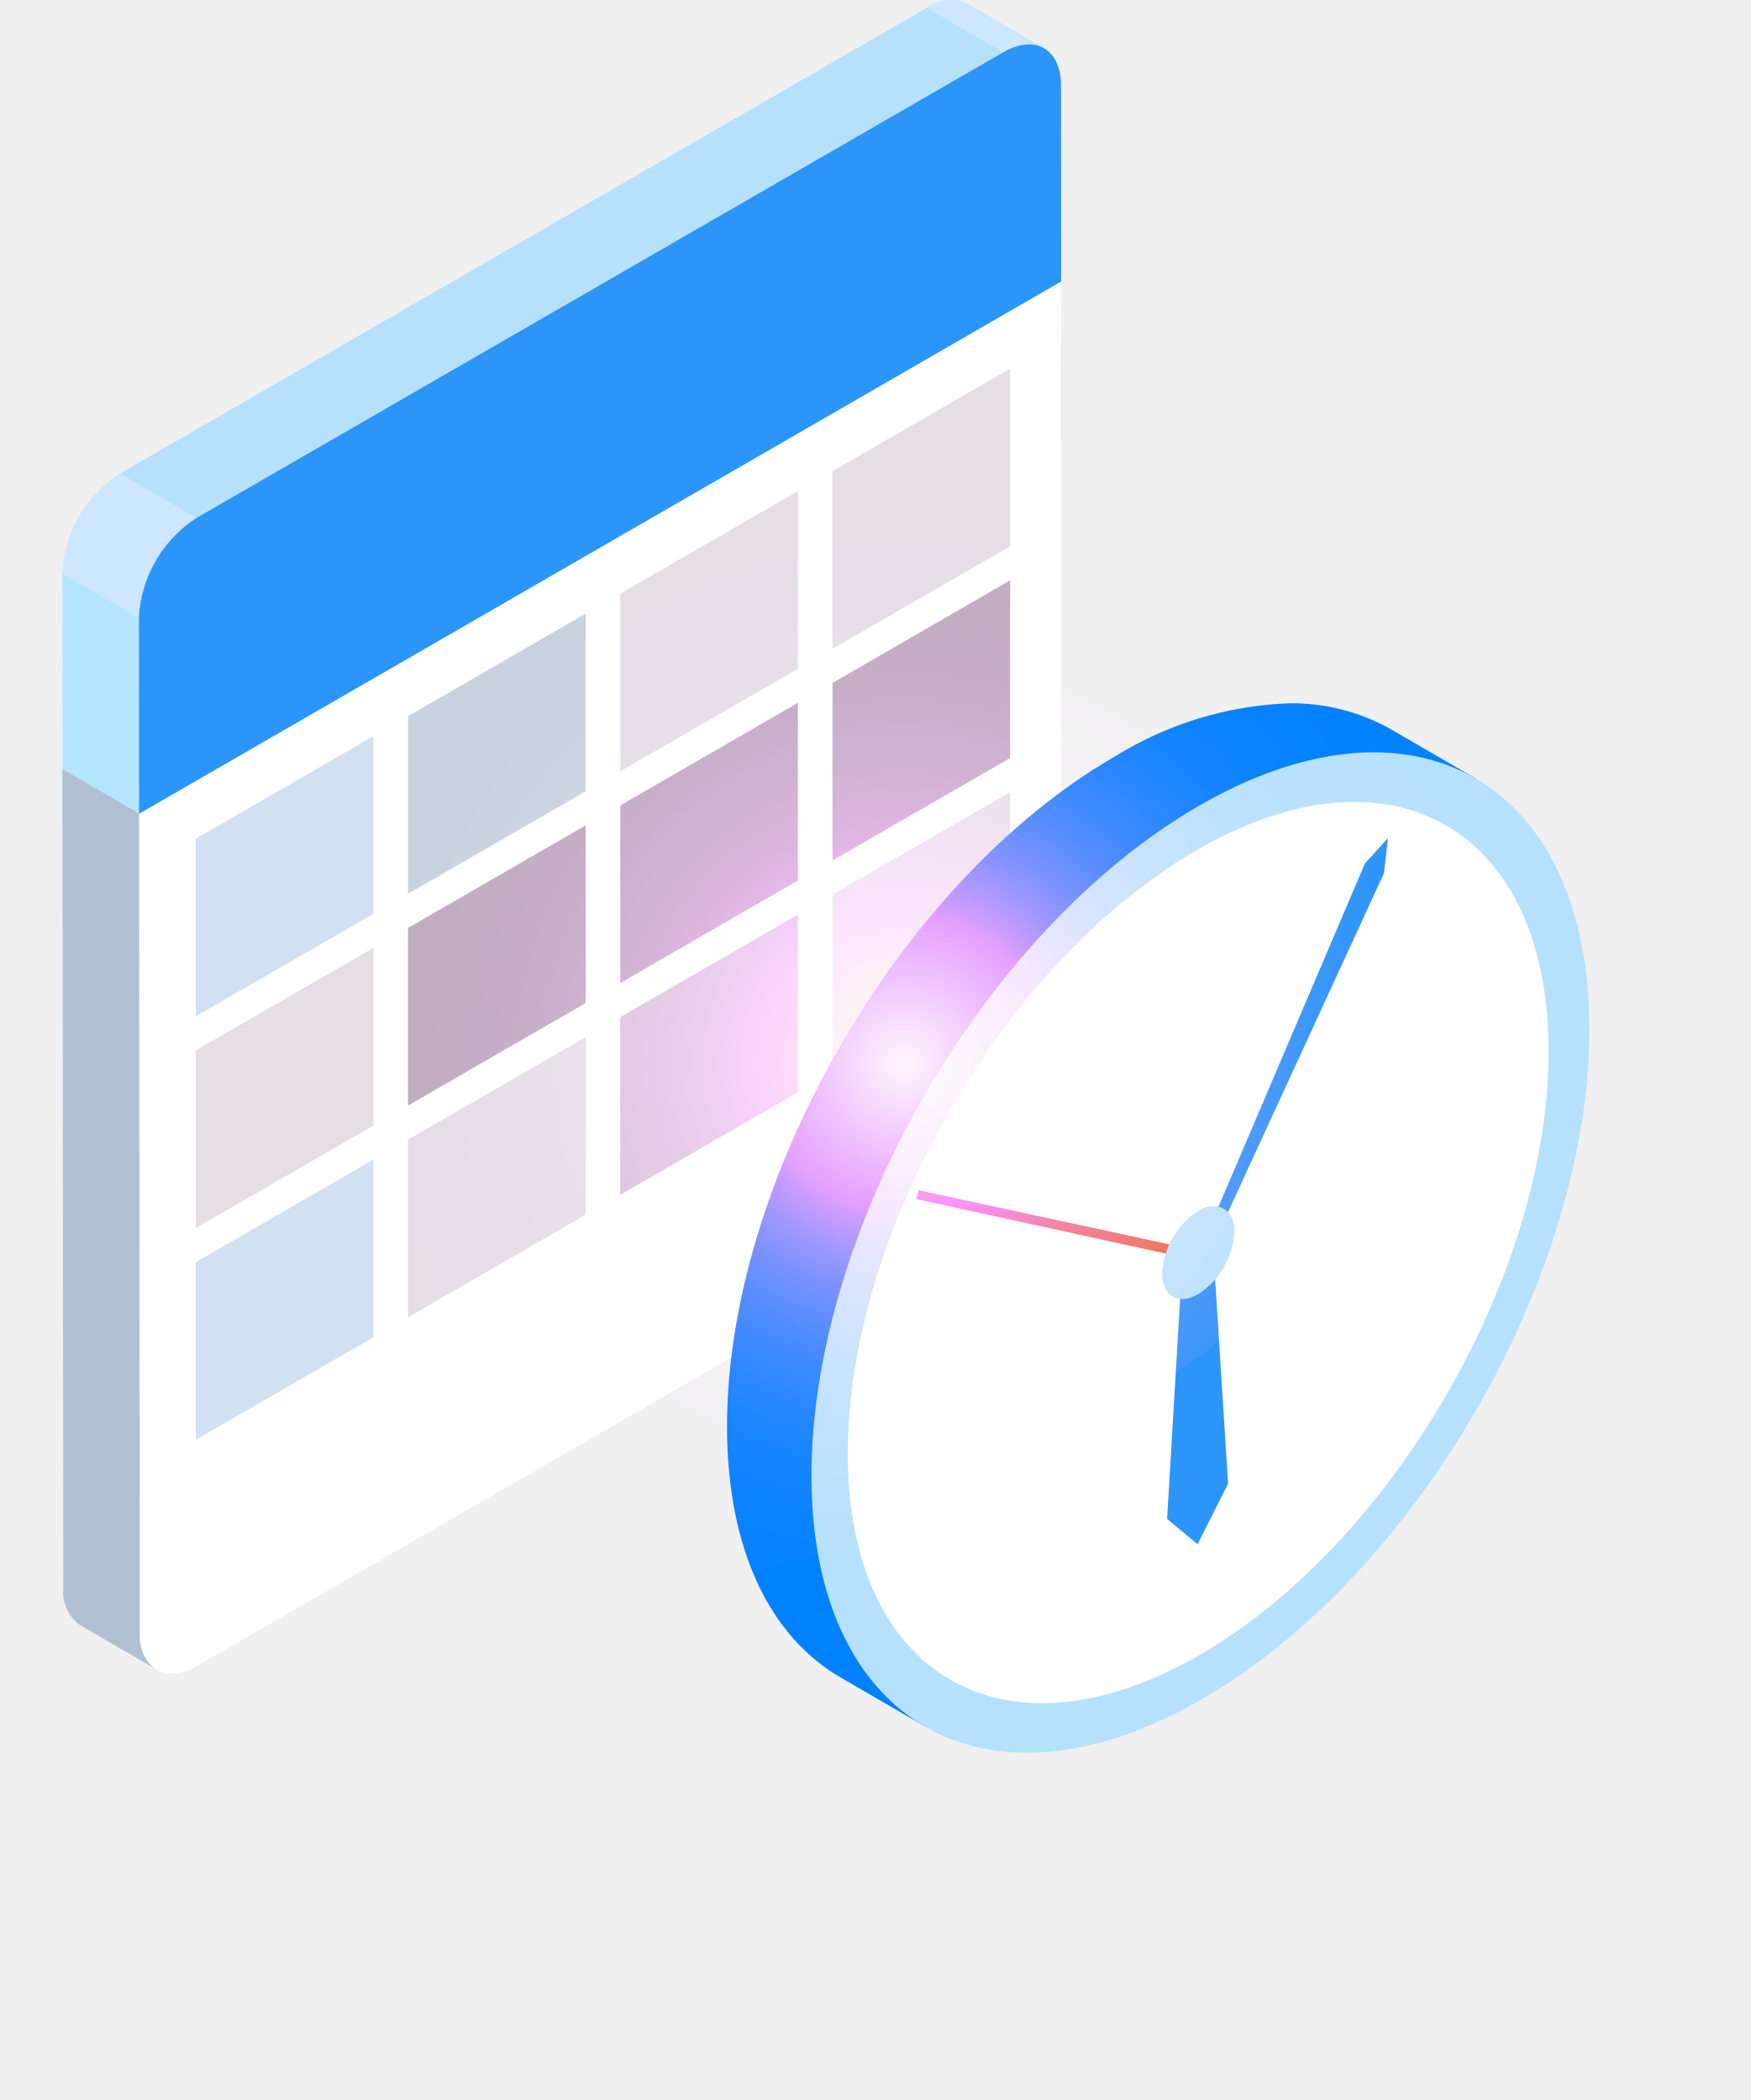
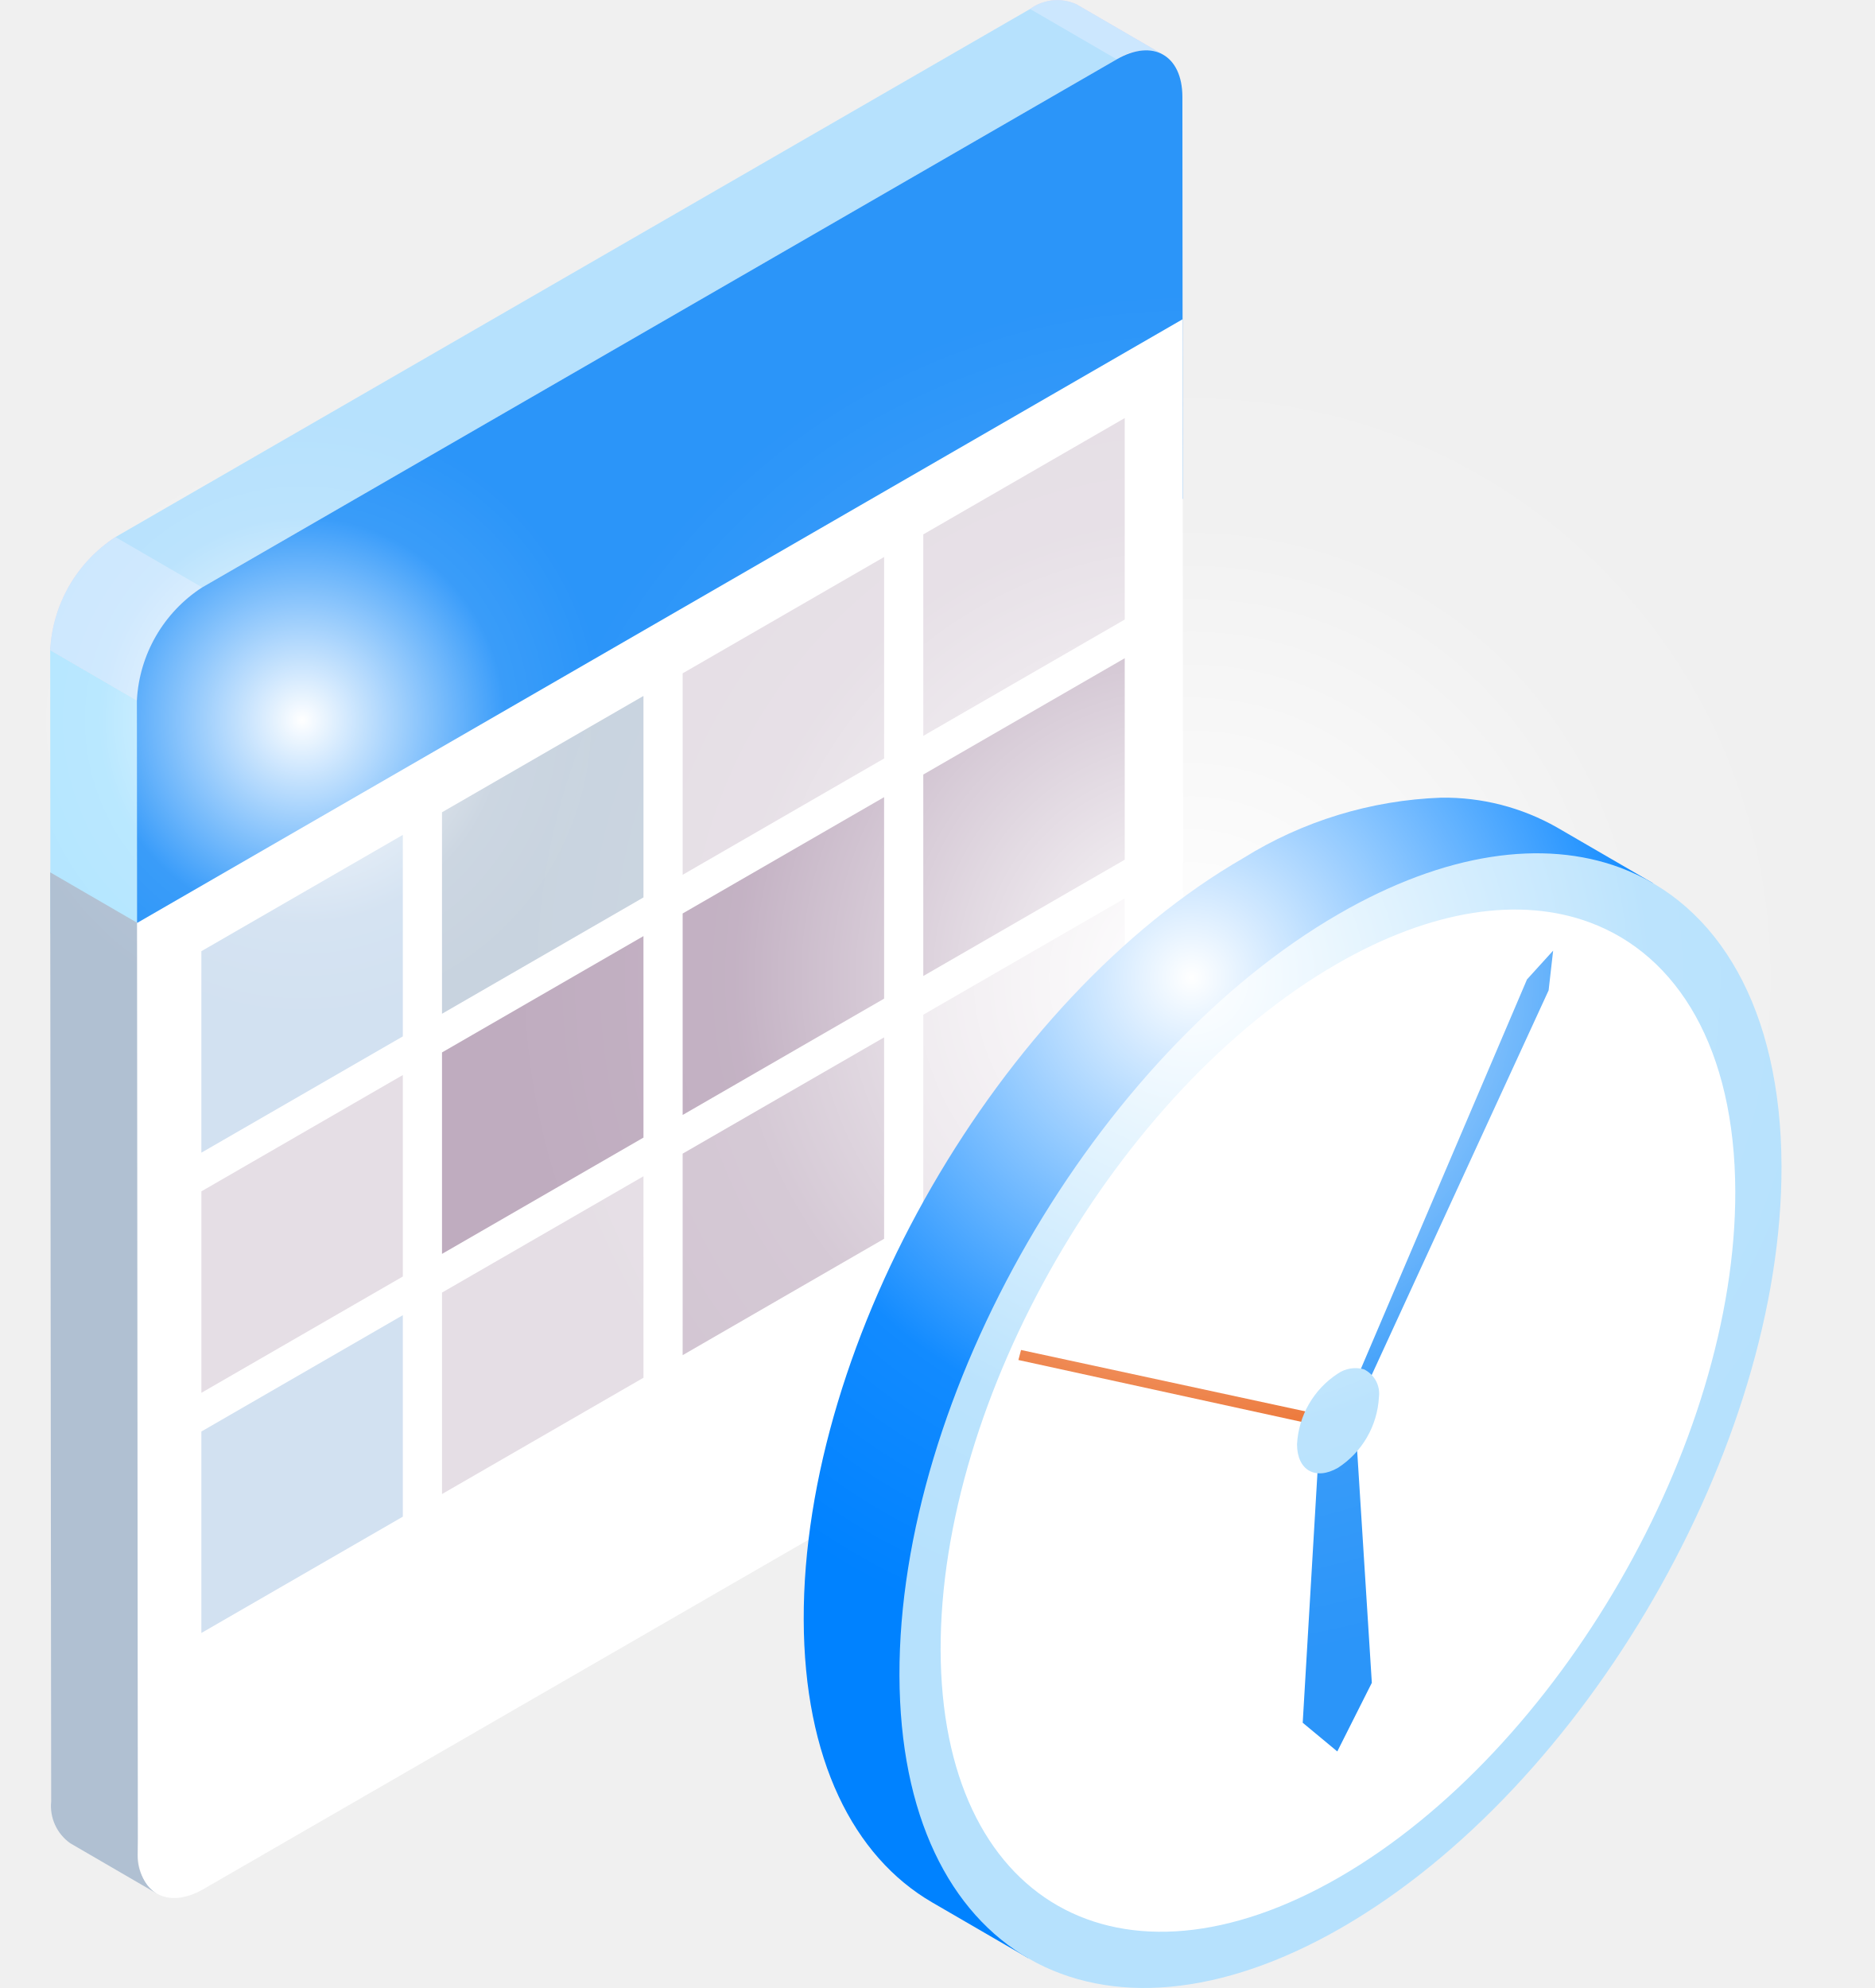
- <svg xmlns="http://www.w3.org/2000/svg" xmlns:xlink="http://www.w3.org/1999/xlink" id="Grupo_1034295" data-name="Grupo 1034295" width="124.953" height="149.898" viewBox="0 0 124.953 149.898">
+ <svg xmlns="http://www.w3.org/2000/svg" xmlns:xlink="http://www.w3.org/1999/xlink" width="117.987" height="125.113" viewBox="0 0 117.987 125.113">
  <defs>
    <clipPath id="clip-path">
-       <rect id="Rectángulo_328463" data-name="Rectángulo 328463" width="124.953" height="149.898" fill="none" />
+       <rect id="Rectángulo_328445" data-name="Rectángulo 328445" width="71.277" height="63.599" fill="none" />
    </clipPath>
    <clipPath id="clip-path-2">
-       <rect id="Rectángulo_328457" data-name="Rectángulo 328457" width="124.952" height="149.898" fill="none" />
+       <path id="Trazado_628002" data-name="Trazado 628002" d="M67.429.278A2.91,2.91,0,0,0,64.5.565L6.934,33.8a9.046,9.046,0,0,0-4.107,7.112l5.455,3.17a9.046,9.046,0,0,1,4.107-7.112L69.951,3.735a2.91,2.91,0,0,1,2.933-.287Z" transform="translate(-2.827 0)" fill="#b6e1fd" />
    </clipPath>
    <clipPath id="clip-path-3">
-       <rect id="Rectángulo_328445" data-name="Rectángulo 328445" width="71.277" height="63.599" fill="none" />
+       <rect id="Rectángulo_328443" data-name="Rectángulo 328443" width="8.387" height="3.735" fill="none" />
    </clipPath>
    <clipPath id="clip-path-4">
-       <path id="Trazado_628002" data-name="Trazado 628002" d="M67.429.278A2.91,2.91,0,0,0,64.5.565L6.934,33.8a9.046,9.046,0,0,0-4.107,7.112l5.455,3.17a9.046,9.046,0,0,1,4.107-7.112L69.951,3.735a2.91,2.91,0,0,1,2.933-.287Z" transform="translate(-2.827 0)" fill="#b6e1fd" />
+       <rect id="Rectángulo_328444" data-name="Rectángulo 328444" width="9.562" height="10.283" fill="none" />
    </clipPath>
    <clipPath id="clip-path-5">
-       <rect id="Rectángulo_328443" data-name="Rectángulo 328443" width="8.387" height="3.735" fill="none" />
+       <rect id="Rectángulo_328447" data-name="Rectángulo 328447" width="61.682" height="40.346" fill="none" />
    </clipPath>
    <clipPath id="clip-path-6">
-       <rect id="Rectángulo_328444" data-name="Rectángulo 328444" width="9.562" height="10.283" fill="none" />
-     </clipPath>
-     <clipPath id="clip-path-7">
-       <rect id="Rectángulo_328447" data-name="Rectángulo 328447" width="61.682" height="40.346" fill="none" />
-     </clipPath>
-     <clipPath id="clip-path-8">
      <path id="Trazado_628006" data-name="Trazado 628006" d="M10.915,34.895A9.44,9.44,0,0,0,6.78,39.671,8.992,8.992,0,0,0,6.352,41.3a5.749,5.749,0,0,0-.074,1.046c.008.241.013.369.013.369a6.822,6.822,0,0,1,.254-1.374A7.452,7.452,0,0,1,7.332,39.5a11.451,11.451,0,0,1,4.089-4.023C16.381,32.5,67.96,2.368,67.96,2.368S16.1,31.811,10.915,34.895" transform="translate(-6.278 -2.368)" fill="none" />
    </clipPath>
    <radialGradient id="radial-gradient" cx="0.295" cy="0.505" r="2.079" gradientTransform="matrix(0.654, 0, 0, -1, -0.056, 7.245)" gradientUnits="objectBoundingBox">
      <stop offset="0" stop-color="#ffaff5" />
      <stop offset="0.019" stop-color="#f9abef" />
      <stop offset="0.389" stop-color="#90628a" />
      <stop offset="0.686" stop-color="#422d3f" />
      <stop offset="0.896" stop-color="#120c11" />
      <stop offset="1" />
    </radialGradient>
-     <clipPath id="clip-path-9">
-       <rect id="Rectángulo_328449" data-name="Rectángulo 328449" width="27.87" height="27.87" fill="none" />
-     </clipPath>
-     <clipPath id="clip-path-10">
-       <path id="Trazado_628007" data-name="Trazado 628007" d="M23.788,18.895a13.935,13.935,0,1,1-19.707,0,13.934,13.934,0,0,1,19.707,0" transform="translate(0 -14.813)" fill="none" />
-     </clipPath>
-     <radialGradient id="radial-gradient-2" cx="0.5" cy="0.5" r="0.322" gradientTransform="matrix(1, 0, 0, -1, 0, 6.205)" gradientUnits="objectBoundingBox">
-       <stop offset="0" stop-color="#ffa962" />
-       <stop offset="0.005" stop-color="#f5a25e" />
-       <stop offset="0.035" stop-color="#c7844c" />
-       <stop offset="0.069" stop-color="#9c673c" />
-       <stop offset="0.105" stop-color="#774e2d" />
-       <stop offset="0.144" stop-color="#563921" />
-       <stop offset="0.188" stop-color="#3b2716" />
-       <stop offset="0.237" stop-color="#25180e" />
-       <stop offset="0.294" stop-color="#140d07" />
-       <stop offset="0.364" stop-color="#080503" />
-       <stop offset="0.464" stop-color="#010100" />
-       <stop offset="0.739" />
-       <stop offset="1" />
-     </radialGradient>
-     <clipPath id="clip-path-11">
+     <clipPath id="clip-path-7">
      <rect id="Rectángulo_328450" data-name="Rectángulo 328450" width="12.68" height="20.001" fill="none" />
    </clipPath>
-     <clipPath id="clip-path-12">
+     <clipPath id="clip-path-8">
      <rect id="Rectángulo_328451" data-name="Rectángulo 328451" width="12.68" height="20.001" fill="#b0c0d2" />
    </clipPath>
-     <clipPath id="clip-path-18">
+     <clipPath id="clip-path-14">
      <path id="Trazado_628022" data-name="Trazado 628022" d="M60.562,35.639C45.229,44.491,32.846,65.947,32.9,83.565c.024,8.751,3.113,14.909,8.095,17.8l6.031,3.5L86.341,37.208l-6.029-3.5a14.345,14.345,0,0,0-7.3-1.874,25.288,25.288,0,0,0-12.454,3.807" transform="translate(-32.896 -31.832)" fill="none" />
    </clipPath>
    <linearGradient id="linear-gradient" x1="-0.373" y1="1.264" x2="-0.355" y2="1.264" gradientUnits="objectBoundingBox">
      <stop offset="0" stop-color="#d2e1f1" />
      <stop offset="0.072" stop-color="#b0c0d2" />
      <stop offset="0.326" stop-color="#b4e6ff" />
      <stop offset="0.627" stop-color="#b6e1fd" />
      <stop offset="0.804" stop-color="#0082ff" />
      <stop offset="1" stop-color="#0082ff" />
    </linearGradient>
-     <clipPath id="clip-path-20">
+     <clipPath id="clip-path-15">
      <rect id="Rectángulo_328460" data-name="Rectángulo 328460" width="45.343" height="51.83" fill="none" />
    </clipPath>
-     <clipPath id="clip-path-21">
+     <clipPath id="clip-path-16">
      <path id="Trazado_628025" data-name="Trazado 628025" d="M38.114,74.028a46.006,46.006,0,0,0-1.4,11.795A53.161,53.161,0,0,1,38.577,74.15c4.648-18.526,25.19-44.662,43.484-39.163-17.4-6.28-39.309,18.44-43.948,39.041" transform="translate(-36.718 -33.993)" fill="none" />
    </clipPath>
-     <radialGradient id="radial-gradient-3" cx="0.282" cy="0.412" r="1.094" gradientTransform="matrix(1.26, 0, 0, -1, 0.332, 3.557)" xlink:href="#radial-gradient" />
-     <clipPath id="clip-path-22">
-       <rect id="Rectángulo_328461" data-name="Rectángulo 328461" width="101.823" height="94.361" fill="none" />
-     </clipPath>
-     <clipPath id="clip-path-23">
-       <path id="Trazado_628031" data-name="Trazado 628031" d="M81.848,13.536c26.636-5,40.943,11.672,31.957,37.239s-37.862,50.349-64.5,55.351S8.365,94.454,17.351,68.887s37.862-50.349,64.5-55.351" transform="translate(-14.667 -12.65)" fill="none" />
-     </clipPath>
-     <radialGradient id="radial-gradient-4" cx="0.5" cy="0.5" r="0.301" gradientTransform="matrix(-0.151, -0.981, -0.77, 0.192, 0.941, 0.955)" gradientUnits="objectBoundingBox">
-       <stop offset="0" stop-color="#ffec3d" />
-       <stop offset="0.217" stop-color="#e53dff" />
-       <stop offset="0.243" stop-color="#cc36e3" />
-       <stop offset="0.293" stop-color="#a12bb4" />
-       <stop offset="0.348" stop-color="#7b2089" />
-       <stop offset="0.407" stop-color="#591764" />
-       <stop offset="0.469" stop-color="#3d1044" />
-       <stop offset="0.536" stop-color="#270a2b" />
-       <stop offset="0.611" stop-color="#150518" />
-       <stop offset="0.697" stop-color="#09020a" />
-       <stop offset="0.805" stop-color="#020002" />
-       <stop offset="1" />
+     <radialGradient id="radial-gradient-2" cx="0.282" cy="0.412" r="1.094" gradientTransform="matrix(1.26, 0, 0, -1, 0.332, 3.557)" xlink:href="#radial-gradient" />
+     <radialGradient id="radial-gradient-3" cx="0.5" cy="0.5" r="0.5" gradientUnits="objectBoundingBox">
+       <stop offset="0" stop-color="#fff" />
+       <stop offset="0.669" stop-color="#fff" stop-opacity="0.071" />
+       <stop offset="1" stop-color="#fff" stop-opacity="0" />
    </radialGradient>
  </defs>
-   <g id="Enmascarar_grupo_878815" data-name="Enmascarar grupo 878815" clip-path="url(#clip-path)">
-     <g id="Grupo_878800" data-name="Grupo 878800" transform="translate(0 0)">
-       <g id="Grupo_878799" data-name="Grupo 878799" clip-path="url(#clip-path-2)">
-         <g id="Grupo_878767" data-name="Grupo 878767" transform="translate(4.458 0)" style="isolation: isolate">
-           <g id="Grupo_878766" data-name="Grupo 878766">
-             <g id="Grupo_878765" data-name="Grupo 878765" clip-path="url(#clip-path-3)">
-               <path id="Trazado_628001" data-name="Trazado 628001" d="M8.282,29.112l-5.455-3.17L2.84,43.764,8.295,45.6Z" transform="translate(-2.827 14.97)" fill="#b4e6ff" />
-               <g id="Grupo_878758" data-name="Grupo 878758" transform="translate(0 0)">
-                 <g id="Grupo_878757" data-name="Grupo 878757" clip-path="url(#clip-path-4)">
-                   <rect id="Rectángulo_328442" data-name="Rectángulo 328442" width="73.345" height="82.798" transform="translate(-19.164 33.022) rotate(-60)" fill="#b6e1fd" />
-                 </g>
-               </g>
-               <g id="Grupo_878761" data-name="Grupo 878761" transform="translate(61.669)" opacity="0.3" style="mix-blend-mode: screen;isolation: isolate">
-                 <g id="Grupo_878760" data-name="Grupo 878760" transform="translate(0)">
-                   <g id="Grupo_878759" data-name="Grupo 878759" clip-path="url(#clip-path-5)">
-                     <path id="Trazado_628003" data-name="Trazado 628003" d="M44.864.278a2.91,2.91,0,0,0-2.933.287l5.455,3.17a2.91,2.91,0,0,1,2.933-.287Z" transform="translate(-41.931 0)" fill="#ffaff5" />
-                   </g>
-                 </g>
-               </g>
-               <g id="Grupo_878764" data-name="Grupo 878764" transform="translate(0 33.799)" opacity="0.3" style="mix-blend-mode: screen;isolation: isolate">
-                 <g id="Grupo_878763" data-name="Grupo 878763">
-                   <g id="Grupo_878762" data-name="Grupo 878762" clip-path="url(#clip-path-6)">
-                     <path id="Trazado_628004" data-name="Trazado 628004" d="M6.934,21.432a9.049,9.049,0,0,0-4.107,7.112l5.455,3.17A9.049,9.049,0,0,1,12.389,24.6Z" transform="translate(-2.827 -21.432)" fill="#ffaff5" />
-                   </g>
-                 </g>
-               </g>
-               <path id="Trazado_628005" data-name="Trazado 628005" d="M72.088,4.931c-.008-2.619-1.861-3.668-4.133-2.356L10.393,35.809a9.042,9.042,0,0,0-4.107,7.112L6.3,62.438l65.809-32.2Z" transform="translate(-0.831 1.16)" fill="#2b95f9" />
+   <g id="Grupo_1034305" data-name="Grupo 1034305" transform="translate(10541.987 12093.6)">
+     <g id="Grupo_878767" data-name="Grupo 878767" transform="translate(-10538.828 -12093.601)" style="isolation: isolate">
+       <g id="Grupo_878766" data-name="Grupo 878766">
+         <g id="Grupo_878765" data-name="Grupo 878765" clip-path="url(#clip-path)">
+           <path id="Trazado_628001" data-name="Trazado 628001" d="M8.282,29.112l-5.455-3.17L2.84,43.764,8.295,45.6Z" transform="translate(-2.827 14.97)" fill="#b4e6ff" />
+           <g id="Grupo_878758" data-name="Grupo 878758" transform="translate(0 0)">
+             <g id="Grupo_878757" data-name="Grupo 878757" clip-path="url(#clip-path-2)">
+               <rect id="Rectángulo_328442" data-name="Rectángulo 328442" width="73.345" height="82.798" transform="translate(-19.164 33.022) rotate(-60)" fill="#b6e1fd" />
            </g>
          </g>
-         </g>
-         <g id="Grupo_878772" data-name="Grupo 878772" transform="translate(9.9 3.735)" style="mix-blend-mode: screen;isolation: isolate">
-           <g id="Grupo_878771" data-name="Grupo 878771">
-             <g id="Grupo_878770" data-name="Grupo 878770" clip-path="url(#clip-path-7)">
-               <g id="Grupo_878769" data-name="Grupo 878769" transform="translate(0 -0.001)">
-                 <g id="Grupo_878768" data-name="Grupo 878768" clip-path="url(#clip-path-8)">
-                   <rect id="Rectángulo_328446" data-name="Rectángulo 328446" width="61.685" height="40.347" transform="translate(-0.002 0)" fill="url(#radial-gradient)" />
-                 </g>
+           <g id="Grupo_878761" data-name="Grupo 878761" transform="translate(61.669)" opacity="0.3" style="mix-blend-mode: screen;isolation: isolate">
+             <g id="Grupo_878760" data-name="Grupo 878760" transform="translate(0)">
+               <g id="Grupo_878759" data-name="Grupo 878759" clip-path="url(#clip-path-3)">
+                 <path id="Trazado_628003" data-name="Trazado 628003" d="M44.864.278a2.91,2.91,0,0,0-2.933.287l5.455,3.17a2.91,2.91,0,0,1,2.933-.287Z" transform="translate(-41.931 0)" fill="#ffaff5" />
              </g>
            </g>
          </g>
-         </g>
-         <g id="Grupo_878777" data-name="Grupo 878777" transform="translate(0 23.36)" style="mix-blend-mode: color-dodge;isolation: isolate">
-           <g id="Grupo_878776" data-name="Grupo 878776">
-             <g id="Grupo_878775" data-name="Grupo 878775" clip-path="url(#clip-path-9)">
-               <g id="Grupo_878774" data-name="Grupo 878774" transform="translate(0 0)">
-                 <g id="Grupo_878773" data-name="Grupo 878773" clip-path="url(#clip-path-10)">
-                   <rect id="Rectángulo_328448" data-name="Rectángulo 328448" width="43.263" height="43.263" transform="translate(-16.656 13.935) rotate(-45)" fill="url(#radial-gradient-2)" />
-                 </g>
+           <g id="Grupo_878764" data-name="Grupo 878764" transform="translate(0 33.799)" opacity="0.3" style="mix-blend-mode: screen;isolation: isolate">
+             <g id="Grupo_878763" data-name="Grupo 878763">
+               <g id="Grupo_878762" data-name="Grupo 878762" clip-path="url(#clip-path-4)">
+                 <path id="Trazado_628004" data-name="Trazado 628004" d="M6.934,21.432a9.049,9.049,0,0,0-4.107,7.112l5.455,3.17A9.049,9.049,0,0,1,12.389,24.6Z" transform="translate(-2.827 -21.432)" fill="#ffaff5" />
              </g>
            </g>
          </g>
+           <path id="Trazado_628005" data-name="Trazado 628005" d="M72.088,4.931c-.008-2.619-1.861-3.668-4.133-2.356L10.393,35.809a9.042,9.042,0,0,0-4.107,7.112L6.3,62.438l65.809-32.2Z" transform="translate(-0.831 1.16)" fill="#2b95f9" />
        </g>
-         <path id="Trazado_628008" data-name="Trazado 628008" d="M8.344,96.451l2.123-57.207L2.827,34.812l.062,58.469a2.876,2.876,0,0,0,1.2,2.635l5.455,3.17a2.874,2.874,0,0,1-1.2-2.635" transform="translate(1.631 20.088)" fill="#b0c0d2" />
-         <path id="Trazado_628009" data-name="Trazado 628009" d="M6.344,109.186c.008,2.612,1.859,3.66,4.133,2.348L68.04,78.3a9.043,9.043,0,0,0,4.107-7.106l-.052-58.452L6.292,50.736Z" transform="translate(3.631 7.353)" fill="#fff" />
-         <path id="Trazado_628010" data-name="Trazado 628010" d="M21.539,46,8.86,53.318V40.639l12.679-7.321Z" transform="translate(5.113 19.226)" fill="#d2e1f1" />
-         <g id="Grupo_878780" data-name="Grupo 878780" transform="translate(13.972 67.657)" opacity="0.4">
-           <g id="Grupo_878779" data-name="Grupo 878779">
-             <g id="Grupo_878778" data-name="Grupo 878778" clip-path="url(#clip-path-11)">
-               <path id="Trazado_628011" data-name="Trazado 628011" d="M21.539,55.581,8.86,62.9V50.222L21.539,42.9Z" transform="translate(-8.859 -42.901)" fill="#bfacbf" />
-             </g>
-           </g>
-         </g>
-         <path id="Trazado_628012" data-name="Trazado 628012" d="M21.539,65.165,8.86,72.485V59.806l12.679-7.321Z" transform="translate(5.113 30.286)" fill="#d2e1f1" />
-         <g id="Grupo_878783" data-name="Grupo 878783" transform="translate(29.117 43.799)" opacity="0.7">
-           <g id="Grupo_878782" data-name="Grupo 878782">
-             <g id="Grupo_878781" data-name="Grupo 878781" clip-path="url(#clip-path-12)">
-               <path id="Trazado_628013" data-name="Trazado 628013" d="M31.143,40.453,18.463,47.774V35.094l12.679-7.321Z" transform="translate(-18.463 -27.773)" fill="#b0c0d2" />
-             </g>
-           </g>
-         </g>
-         <path id="Trazado_628014" data-name="Trazado 628014" d="M31.143,50.037,18.463,57.357V44.678l12.679-7.321Z" transform="translate(10.654 21.557)" fill="#bfacbf" />
-         <g id="Grupo_878786" data-name="Grupo 878786" transform="translate(29.117 74.027)" opacity="0.4">
-           <g id="Grupo_878785" data-name="Grupo 878785">
-             <g id="Grupo_878784" data-name="Grupo 878784" clip-path="url(#clip-path-11)">
-               <path id="Trazado_628015" data-name="Trazado 628015" d="M31.143,59.62,18.463,66.941V54.262l12.679-7.321Z" transform="translate(-18.463 -46.94)" fill="#bfacbf" />
-             </g>
-           </g>
-         </g>
-         <g id="Grupo_878789" data-name="Grupo 878789" transform="translate(44.262 35.056)" opacity="0.4">
-           <g id="Grupo_878788" data-name="Grupo 878788">
-             <g id="Grupo_878787" data-name="Grupo 878787" clip-path="url(#clip-path-11)">
-               <path id="Trazado_628016" data-name="Trazado 628016" d="M40.746,34.909,28.067,42.229V29.55l12.679-7.321Z" transform="translate(-28.066 -22.229)" fill="#bfacbf" />
-             </g>
-           </g>
-         </g>
-         <path id="Trazado_628017" data-name="Trazado 628017" d="M40.746,44.492,28.067,51.813V39.133l12.679-7.321Z" transform="translate(16.196 18.357)" fill="#bfacbf" />
-         <g id="Grupo_878792" data-name="Grupo 878792" transform="translate(44.262 65.283)" opacity="0.7">
-           <g id="Grupo_878791" data-name="Grupo 878791">
-             <g id="Grupo_878790" data-name="Grupo 878790" clip-path="url(#clip-path-11)">
-               <path id="Trazado_628018" data-name="Trazado 628018" d="M40.746,54.076,28.067,61.4V48.717L40.746,41.4Z" transform="translate(-28.066 -41.396)" fill="#bfacbf" />
-             </g>
-           </g>
-         </g>
-         <g id="Grupo_878795" data-name="Grupo 878795" transform="translate(59.406 26.312)" opacity="0.4">
-           <g id="Grupo_878794" data-name="Grupo 878794">
-             <g id="Grupo_878793" data-name="Grupo 878793" clip-path="url(#clip-path-11)">
-               <path id="Trazado_628019" data-name="Trazado 628019" d="M50.349,29.364,37.67,36.685V24.005l12.679-7.321Z" transform="translate(-37.669 -16.684)" fill="#bfacbf" />
-             </g>
-           </g>
-         </g>
-         <path id="Trazado_628020" data-name="Trazado 628020" d="M50.349,38.948,37.67,46.268V33.589l12.679-7.321Z" transform="translate(21.737 15.158)" fill="#bfacbf" />
-         <g id="Grupo_878798" data-name="Grupo 878798" transform="translate(59.406 56.539)" opacity="0.4">
-           <g id="Grupo_878797" data-name="Grupo 878797">
-             <g id="Grupo_878796" data-name="Grupo 878796" clip-path="url(#clip-path-11)">
-               <path id="Trazado_628021" data-name="Trazado 628021" d="M50.349,48.531,37.67,55.852V43.173l12.679-7.321Z" transform="translate(-37.669 -35.851)" fill="#bfacbf" />
+       </g>
+     </g>
+     <g id="Grupo_878772" data-name="Grupo 878772" transform="translate(-10533.386 -12089.865)" style="mix-blend-mode: screen;isolation: isolate">
+       <g id="Grupo_878771" data-name="Grupo 878771">
+         <g id="Grupo_878770" data-name="Grupo 878770" clip-path="url(#clip-path-5)">
+           <g id="Grupo_878769" data-name="Grupo 878769" transform="translate(0 -0.001)">
+             <g id="Grupo_878768" data-name="Grupo 878768" clip-path="url(#clip-path-6)">
+               <rect id="Rectángulo_328446" data-name="Rectángulo 328446" width="61.685" height="40.347" transform="translate(-0.002 0)" fill="url(#radial-gradient)" />
            </g>
          </g>
        </g>
      </g>
    </g>
-     <g id="Grupo_878802" data-name="Grupo 878802" transform="translate(51.878 50.2)">
-       <g id="Grupo_878801" data-name="Grupo 878801" clip-path="url(#clip-path-18)">
-         <rect id="Rectángulo_328458" data-name="Rectángulo 328458" width="90.004" height="82.849" transform="translate(-31.679 54.782) rotate(-60)" fill="url(#linear-gradient)" />
+     <path id="Trazado_628008" data-name="Trazado 628008" d="M8.344,96.451l2.123-57.207L2.827,34.812l.062,58.469a2.876,2.876,0,0,0,1.2,2.635l5.455,3.17a2.874,2.874,0,0,1-1.2-2.635" transform="translate(-10541.655 -12073.513)" fill="#b0c0d2" />
+     <path id="Trazado_628009" data-name="Trazado 628009" d="M6.344,109.186c.008,2.612,1.859,3.66,4.133,2.348L68.04,78.3a9.043,9.043,0,0,0,4.107-7.106l-.052-58.452L6.292,50.736Z" transform="translate(-10539.655 -12086.248)" fill="#fff" />
+     <path id="Trazado_628010" data-name="Trazado 628010" d="M21.539,46,8.86,53.318V40.639l12.679-7.321Z" transform="translate(-10538.174 -12074.375)" fill="#d2e1f1" />
+     <g id="Grupo_878780" data-name="Grupo 878780" transform="translate(-10529.314 -12025.943)" opacity="0.4">
+       <g id="Grupo_878779" data-name="Grupo 878779">
+         <g id="Grupo_878778" data-name="Grupo 878778" clip-path="url(#clip-path-7)">
+           <path id="Trazado_628011" data-name="Trazado 628011" d="M21.539,55.581,8.86,62.9V50.222L21.539,42.9Z" transform="translate(-8.859 -42.901)" fill="#bfacbf" />
+         </g>
      </g>
    </g>
-     <g id="Grupo_878814" data-name="Grupo 878814" transform="translate(0 0)">
-       <g id="Grupo_878813" data-name="Grupo 878813" clip-path="url(#clip-path-2)">
-         <path id="Trazado_628023" data-name="Trazado 628023" d="M64.385,37.86c6.706-3.872,12.864-4.69,17.676-2.91,6.185,2.29,10.142,8.874,10.172,18.786.049,17.614-12.34,39.071-27.668,47.92s-27.8,1.744-27.846-15.87S49.052,46.714,64.385,37.86" transform="translate(21.188 19.65)" fill="#b6e1fd" />
-         <path id="Trazado_628024" data-name="Trazado 628024" d="M63.287,39.727c6.042-3.488,11.59-4.225,15.925-2.621,5.572,2.063,9.137,7.994,9.163,16.923C88.419,69.9,77.26,89.227,63.45,97.2S38.408,98.771,38.362,82.9,49.474,47.7,63.287,39.727" transform="translate(22.137 20.945)" fill="#fff" />
-         <g id="Grupo_878807" data-name="Grupo 878807" transform="translate(57.906 53.607)" style="mix-blend-mode: screen;isolation: isolate">
-           <g id="Grupo_878806" data-name="Grupo 878806">
-             <g id="Grupo_878805" data-name="Grupo 878805" clip-path="url(#clip-path-20)">
-               <g id="Grupo_878804" data-name="Grupo 878804" transform="translate(0 0)">
-                 <g id="Grupo_878803" data-name="Grupo 878803" clip-path="url(#clip-path-21)">
-                   <rect id="Rectángulo_328459" data-name="Rectángulo 328459" width="45.343" height="57.116" transform="translate(0 -5.285)" fill="url(#radial-gradient-3)" />
-                 </g>
-               </g>
-             </g>
-           </g>
+     <path id="Trazado_628012" data-name="Trazado 628012" d="M21.539,65.165,8.86,72.485V59.806l12.679-7.321Z" transform="translate(-10538.174 -12063.314)" fill="#d2e1f1" />
+     <g id="Grupo_878783" data-name="Grupo 878783" transform="translate(-10514.169 -12049.801)" opacity="0.7">
+       <g id="Grupo_878782" data-name="Grupo 878782">
+         <g id="Grupo_878781" data-name="Grupo 878781" clip-path="url(#clip-path-8)">
+           <path id="Trazado_628013" data-name="Trazado 628013" d="M31.143,40.453,18.463,47.774V35.094l12.679-7.321Z" transform="translate(-18.463 -27.773)" fill="#b0c0d2" />
        </g>
-         <path id="Trazado_628026" data-name="Trazado 628026" d="M57.163,73.223,56.115,56.642l-2.252,1.3-1.05,17.794,2.176,1.806Z" transform="translate(30.475 32.684)" fill="#2b95f9" />
-         <path id="Trazado_628027" data-name="Trazado 628027" d="M66.062,39.749,54.313,67.292l.754.008L67.423,40.437l.285-2.5Z" transform="translate(31.341 21.89)" fill="#2b95f9" />
-         <path id="Trazado_628028" data-name="Trazado 628028" d="M41.632,53.874l-.166.631,19.928,4.354.336-.645Z" transform="translate(23.928 31.087)" fill="#eb6f2d" />
-         <path id="Trazado_628029" data-name="Trazado 628029" d="M55.154,54.945a1.953,1.953,0,0,1,1.642-.27,1.7,1.7,0,0,1,.945,1.744,5.666,5.666,0,0,1-2.569,4.45c-1.424.822-2.582.162-2.586-1.475a5.661,5.661,0,0,1,2.569-4.45" transform="translate(30.344 31.502)" fill="#b6e1fd" />
-         <g id="Grupo_878812" data-name="Grupo 878812" transform="translate(17.482 18.95)" style="mix-blend-mode: screen;isolation: isolate">
-           <g id="Grupo_878811" data-name="Grupo 878811">
-             <g id="Grupo_878810" data-name="Grupo 878810" clip-path="url(#clip-path-22)">
-               <g id="Grupo_878809" data-name="Grupo 878809" transform="translate(0 -0.001)">
-                 <g id="Grupo_878808" data-name="Grupo 878808" clip-path="url(#clip-path-23)">
-                   <path id="Trazado_628030" data-name="Trazado 628030" d="M-18.936,153.955,27.756,21.111,188.873-9.142,142.181,123.7Z" transform="translate(-34.057 -25.225)" fill="url(#radial-gradient-4)" />
-                 </g>
-               </g>
+       </g>
+     </g>
+     <path id="Trazado_628014" data-name="Trazado 628014" d="M31.143,50.037,18.463,57.357V44.678l12.679-7.321Z" transform="translate(-10532.632 -12072.044)" fill="#bfacbf" />
+     <g id="Grupo_878786" data-name="Grupo 878786" transform="translate(-10514.169 -12019.573)" opacity="0.4">
+       <g id="Grupo_878785" data-name="Grupo 878785">
+         <g id="Grupo_878784" data-name="Grupo 878784" clip-path="url(#clip-path-7)">
+           <path id="Trazado_628015" data-name="Trazado 628015" d="M31.143,59.62,18.463,66.941V54.262l12.679-7.321Z" transform="translate(-18.463 -46.94)" fill="#bfacbf" />
+         </g>
+       </g>
+     </g>
+     <g id="Grupo_878789" data-name="Grupo 878789" transform="translate(-10499.024 -12058.545)" opacity="0.4">
+       <g id="Grupo_878788" data-name="Grupo 878788">
+         <g id="Grupo_878787" data-name="Grupo 878787" clip-path="url(#clip-path-7)">
+           <path id="Trazado_628016" data-name="Trazado 628016" d="M40.746,34.909,28.067,42.229V29.55l12.679-7.321Z" transform="translate(-28.066 -22.229)" fill="#bfacbf" />
+         </g>
+       </g>
+     </g>
+     <path id="Trazado_628017" data-name="Trazado 628017" d="M40.746,44.492,28.067,51.813V39.133l12.679-7.321Z" transform="translate(-10527.091 -12075.243)" fill="#bfacbf" />
+     <g id="Grupo_878792" data-name="Grupo 878792" transform="translate(-10499.024 -12028.317)" opacity="0.7">
+       <g id="Grupo_878791" data-name="Grupo 878791">
+         <g id="Grupo_878790" data-name="Grupo 878790" clip-path="url(#clip-path-7)">
+           <path id="Trazado_628018" data-name="Trazado 628018" d="M40.746,54.076,28.067,61.4V48.717L40.746,41.4Z" transform="translate(-28.066 -41.396)" fill="#bfacbf" />
+         </g>
+       </g>
+     </g>
+     <g id="Grupo_878795" data-name="Grupo 878795" transform="translate(-10483.88 -12067.289)" opacity="0.4">
+       <g id="Grupo_878794" data-name="Grupo 878794">
+         <g id="Grupo_878793" data-name="Grupo 878793" clip-path="url(#clip-path-7)">
+           <path id="Trazado_628019" data-name="Trazado 628019" d="M50.349,29.364,37.67,36.685V24.005l12.679-7.321Z" transform="translate(-37.669 -16.684)" fill="#bfacbf" />
+         </g>
+       </g>
+     </g>
+     <path id="Trazado_628020" data-name="Trazado 628020" d="M50.349,38.948,37.67,46.268V33.589l12.679-7.321Z" transform="translate(-10521.549 -12078.443)" fill="#bfacbf" />
+     <g id="Grupo_878798" data-name="Grupo 878798" transform="translate(-10483.88 -12037.062)" opacity="0.4">
+       <g id="Grupo_878797" data-name="Grupo 878797">
+         <g id="Grupo_878796" data-name="Grupo 878796" clip-path="url(#clip-path-7)">
+           <path id="Trazado_628021" data-name="Trazado 628021" d="M50.349,48.531,37.67,55.852V43.173l12.679-7.321Z" transform="translate(-37.669 -35.851)" fill="#bfacbf" />
+         </g>
+       </g>
+     </g>
+     <g id="Grupo_878801" data-name="Grupo 878801" transform="translate(-10491.408 -12043.4)" clip-path="url(#clip-path-14)">
+       <rect id="Rectángulo_328458" data-name="Rectángulo 328458" width="90.004" height="82.849" transform="translate(-31.679 54.782) rotate(-60)" fill="url(#linear-gradient)" />
+     </g>
+     <path id="Trazado_628023" data-name="Trazado 628023" d="M64.385,37.86c6.706-3.872,12.864-4.69,17.676-2.91,6.185,2.29,10.142,8.874,10.172,18.786.049,17.614-12.34,39.071-27.668,47.92s-27.8,1.744-27.846-15.87S49.052,46.714,64.385,37.86" transform="translate(-10522.098 -12073.951)" fill="#b6e1fd" />
+     <path id="Trazado_628024" data-name="Trazado 628024" d="M63.287,39.727c6.042-3.488,11.59-4.225,15.925-2.621,5.572,2.063,9.137,7.994,9.163,16.923C88.419,69.9,77.26,89.227,63.45,97.2S38.408,98.771,38.362,82.9,49.474,47.7,63.287,39.727" transform="translate(-10521.149 -12072.655)" fill="#fff" />
+     <g id="Grupo_878807" data-name="Grupo 878807" transform="translate(-10485.38 -12039.993)" style="mix-blend-mode: screen;isolation: isolate">
+       <g id="Grupo_878806" data-name="Grupo 878806">
+         <g id="Grupo_878805" data-name="Grupo 878805" clip-path="url(#clip-path-15)">
+           <g id="Grupo_878804" data-name="Grupo 878804" transform="translate(0 0)">
+             <g id="Grupo_878803" data-name="Grupo 878803" clip-path="url(#clip-path-16)">
+               <rect id="Rectángulo_328459" data-name="Rectángulo 328459" width="45.343" height="57.116" transform="translate(0 -5.285)" fill="url(#radial-gradient-2)" />
            </g>
          </g>
        </g>
      </g>
    </g>
+     <path id="Trazado_628026" data-name="Trazado 628026" d="M57.163,73.223,56.115,56.642l-2.252,1.3-1.05,17.794,2.176,1.806Z" transform="translate(-10512.812 -12060.916)" fill="#2b95f9" />
+     <path id="Trazado_628027" data-name="Trazado 628027" d="M66.062,39.749,54.313,67.292l.754.008L67.423,40.437l.285-2.5Z" transform="translate(-10511.945 -12071.71)" fill="#2b95f9" />
+     <path id="Trazado_628028" data-name="Trazado 628028" d="M41.632,53.874l-.166.631,19.928,4.354.336-.645Z" transform="translate(-10519.358 -12062.514)" fill="#eb6f2d" />
+     <path id="Trazado_628029" data-name="Trazado 628029" d="M55.154,54.945a1.953,1.953,0,0,1,1.642-.27,1.7,1.7,0,0,1,.945,1.744,5.666,5.666,0,0,1-2.569,4.45c-1.424.822-2.582.162-2.586-1.475a5.661,5.661,0,0,1,2.569-4.45" transform="translate(-10512.942 -12062.099)" fill="#b6e1fd" />
+     <circle id="Elipse_6668" data-name="Elipse 6668" cx="43" cy="43" r="43" transform="translate(-10510 -12075.086)" fill="url(#radial-gradient-3)" />
+     <circle id="Elipse_6669" data-name="Elipse 6669" cx="19.013" cy="19.013" r="19.013" transform="translate(-10541.987 -12067.289)" fill="url(#radial-gradient-3)" />
  </g>
</svg>
